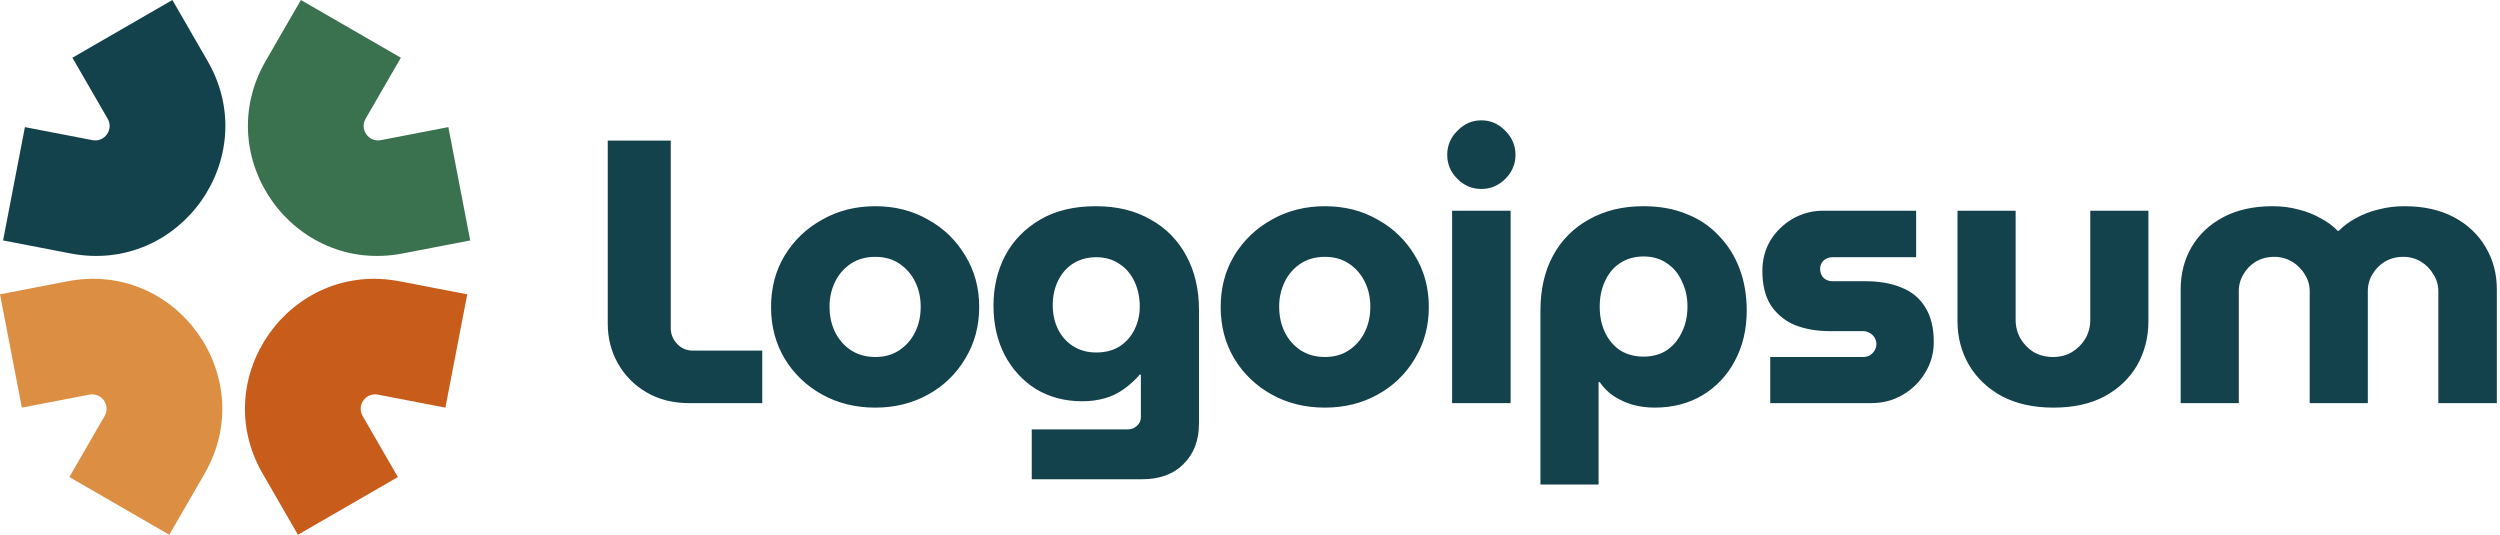
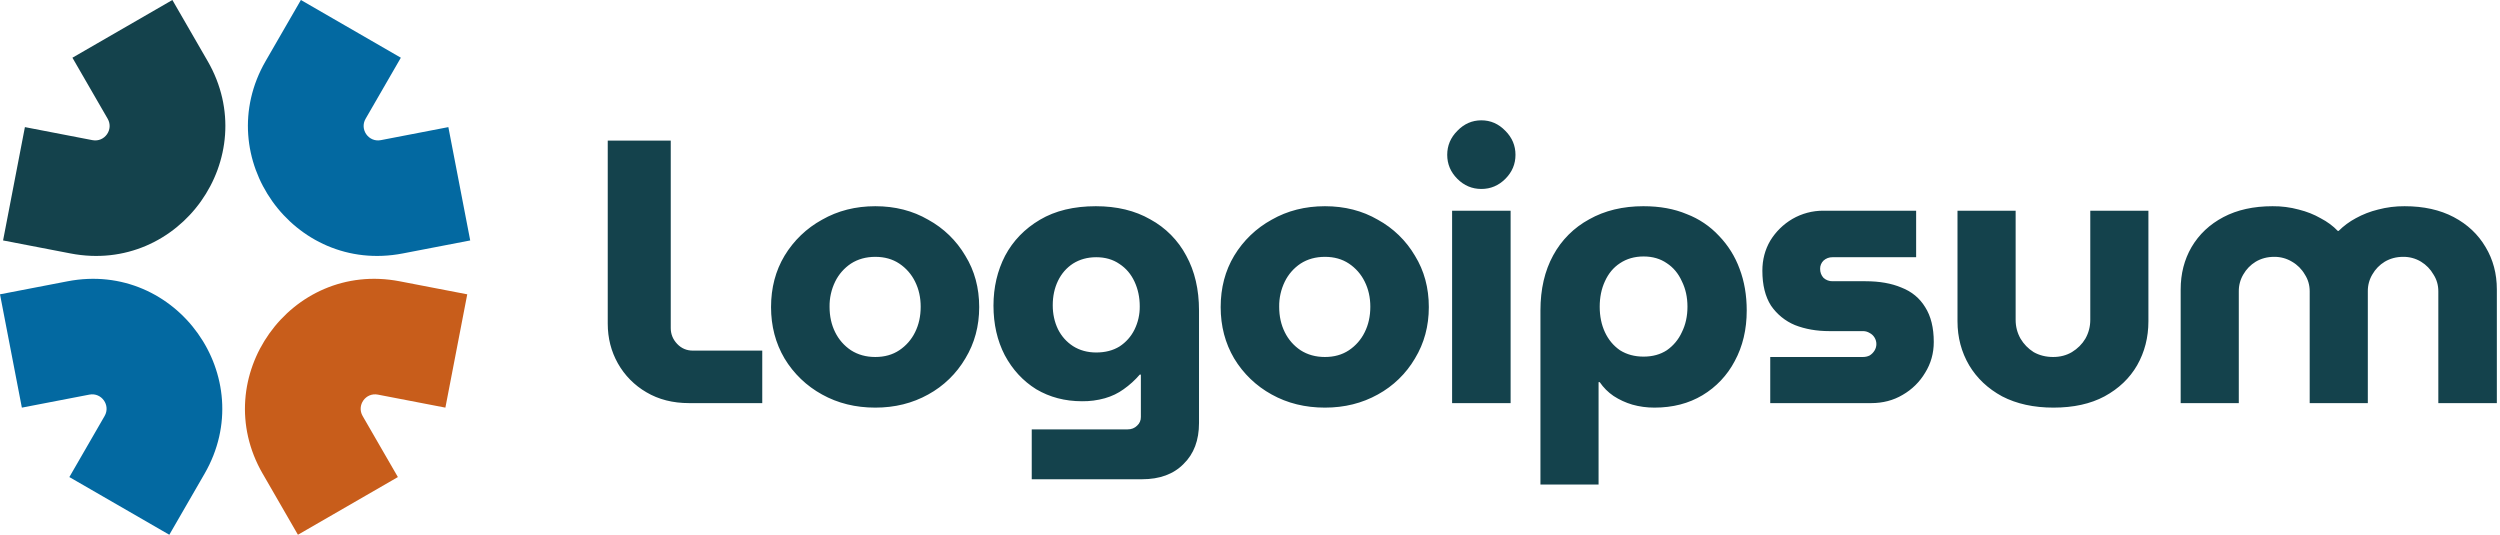
<svg xmlns="http://www.w3.org/2000/svg" width="187" height="40" fill="none" viewBox="0 0 187 40">
-   <path fill="#3A724F" fill-rule="evenodd" d="M19.87 4.567 22.507 0l7.476 4.317-2.636 4.566c-.463.801.23 1.775 1.138 1.6l5.052-.975 1.635 8.477-5.052.974c-8.172 1.576-14.411-7.184-10.25-14.392Z" clip-rule="evenodd" />
-   <path fill="#DC8E43" fill-rule="evenodd" d="M15.302 35.433 12.665 40l-7.477-4.316 2.637-4.567c.463-.801-.23-1.775-1.139-1.6l-5.051.974L0 22.015l5.052-.974c8.172-1.576 14.41 7.184 10.25 14.392Z" clip-rule="evenodd" />
+   <path fill="#0369a1" fill-rule="evenodd" d="M19.87 4.567 22.507 0l7.476 4.317-2.636 4.566c-.463.801.23 1.775 1.138 1.6l5.052-.975 1.635 8.477-5.052.974c-8.172 1.576-14.411-7.184-10.25-14.392Z" clip-rule="evenodd" />
+   <path fill="#0369a1" fill-rule="evenodd" d="M15.302 35.433 12.665 40l-7.477-4.316 2.637-4.567c.463-.801-.23-1.775-1.139-1.6l-5.051.974L0 22.015l5.052-.974c8.172-1.576 14.41 7.184 10.25 14.392Z" clip-rule="evenodd" />
  <path fill="#14424C" fill-rule="evenodd" d="M15.53 4.567 12.894 0 5.417 4.317l2.637 4.566c.462.801-.23 1.775-1.139 1.6l-5.052-.975L.23 17.985l5.051.974c8.173 1.576 14.412-7.184 10.25-14.392Z" clip-rule="evenodd" />
  <path fill="#C85D1B" fill-rule="evenodd" d="M19.65 35.433 22.285 40l7.477-4.316-2.637-4.567c-.462-.801.23-1.775 1.139-1.6l5.051.974 1.635-8.476-5.052-.974c-8.172-1.576-14.41 7.184-10.25 14.392Z" clip-rule="evenodd" />
  <path fill="#14424C" d="M163.114 30.153v-8.5c0-1.178.271-2.235.813-3.17.561-.954 1.356-1.702 2.385-2.245 1.029-.542 2.254-.813 3.675-.813a7.23 7.23 0 0 1 1.964.252c.599.15 1.141.365 1.627.645.505.262.935.58 1.291.954h.056a5.5 5.5 0 0 1 1.29-.954 6.772 6.772 0 0 1 1.656-.645 7.541 7.541 0 0 1 1.992-.252c1.421 0 2.646.27 3.675.813 1.028.543 1.823 1.29 2.384 2.245.562.935.842 1.991.842 3.17v8.5h-4.377v-8.36c0-.467-.121-.888-.364-1.262a2.663 2.663 0 0 0-.926-.954 2.508 2.508 0 0 0-1.347-.365c-.505 0-.963.122-1.374.365a2.654 2.654 0 0 0-.926.954 2.4 2.4 0 0 0-.337 1.262v8.36h-4.348v-8.36c0-.467-.122-.888-.365-1.262a2.585 2.585 0 0 0-.954-.954 2.508 2.508 0 0 0-1.347-.365c-.505 0-.963.122-1.374.365a2.654 2.654 0 0 0-.926.954 2.41 2.41 0 0 0-.337 1.262v8.36h-4.348ZM153.603 30.49c-1.477 0-2.759-.28-3.843-.842-1.066-.58-1.889-1.356-2.469-2.328-.58-.991-.87-2.086-.87-3.283v-8.276h4.349v8.164c0 .505.121.973.364 1.403.243.411.571.748.982 1.01.43.243.917.365 1.459.365.524 0 .991-.122 1.403-.365.43-.262.767-.599 1.01-1.01.243-.43.365-.898.365-1.403v-8.164h4.348v8.276c0 1.197-.281 2.292-.842 3.283-.561.972-1.374 1.749-2.44 2.328-1.048.561-2.32.842-3.816.842ZM132.414 30.153v-3.45h6.93c.187 0 .355-.038.505-.113.149-.093.271-.215.364-.364a.93.93 0 0 0 0-.982.9.9 0 0 0-.364-.337.934.934 0 0 0-.505-.14h-2.525c-.936 0-1.787-.15-2.553-.449a4.052 4.052 0 0 1-1.796-1.459c-.43-.673-.645-1.543-.645-2.609 0-.823.196-1.571.589-2.244a4.76 4.76 0 0 1 1.655-1.628 4.568 4.568 0 0 1 2.329-.617h6.929v3.479h-6.256a.97.97 0 0 0-.673.253.841.841 0 0 0-.253.617c0 .262.085.486.253.673a.97.97 0 0 0 .673.253h2.469c1.047 0 1.945.159 2.693.476.767.3 1.356.786 1.768 1.46.43.673.645 1.542.645 2.608 0 .842-.215 1.609-.645 2.3a4.613 4.613 0 0 1-1.684 1.656c-.692.412-1.477.617-2.356.617h-7.547ZM122.94 15.425c1.216 0 2.291.196 3.226.589a6.41 6.41 0 0 1 2.413 1.627 6.993 6.993 0 0 1 1.543 2.469c.355.935.533 1.973.533 3.114 0 1.421-.299 2.684-.898 3.787a6.471 6.471 0 0 1-2.412 2.553c-1.029.617-2.226.926-3.591.926-.58 0-1.132-.075-1.656-.224a5.312 5.312 0 0 1-1.402-.646 3.9 3.9 0 0 1-1.038-1.038h-.085v7.66h-4.348V23.223c0-1.59.318-2.965.954-4.124a6.666 6.666 0 0 1 2.693-2.694c1.16-.654 2.516-.981 4.068-.981Zm0 3.759c-.673 0-1.262.168-1.767.505-.487.318-.861.767-1.123 1.347-.261.56-.392 1.197-.392 1.907 0 .711.131 1.347.392 1.908.262.561.636 1.01 1.123 1.347.505.318 1.094.477 1.767.477.673 0 1.253-.16 1.739-.477a3.297 3.297 0 0 0 1.123-1.347c.28-.561.42-1.197.42-1.908 0-.71-.14-1.346-.42-1.907-.262-.58-.636-1.03-1.123-1.347-.486-.337-1.066-.505-1.739-.505ZM108.617 30.153V15.761h4.377v14.392h-4.377Zm2.188-16.019c-.692 0-1.29-.252-1.795-.757-.505-.505-.758-1.104-.758-1.796s.253-1.29.758-1.795c.505-.524 1.103-.786 1.795-.786s1.291.262 1.796.786c.505.505.757 1.103.757 1.795s-.252 1.29-.757 1.796c-.505.505-1.104.757-1.796.757ZM99.105 30.49c-1.477 0-2.805-.327-3.984-.982a7.462 7.462 0 0 1-2.805-2.693c-.673-1.141-1.01-2.422-1.01-3.844 0-1.44.337-2.721 1.01-3.843a7.462 7.462 0 0 1 2.805-2.693c1.179-.674 2.507-1.01 3.984-1.01 1.478 0 2.796.336 3.956 1.01a7.25 7.25 0 0 1 2.777 2.693c.692 1.122 1.038 2.403 1.038 3.843 0 1.422-.346 2.703-1.038 3.844a7.25 7.25 0 0 1-2.777 2.693c-1.178.655-2.497.982-3.956.982Zm0-3.787c.692 0 1.291-.169 1.796-.505a3.424 3.424 0 0 0 1.178-1.347c.281-.561.421-1.197.421-1.908 0-.692-.14-1.318-.421-1.88a3.423 3.423 0 0 0-1.178-1.346c-.505-.337-1.104-.505-1.796-.505s-1.3.168-1.823.505a3.428 3.428 0 0 0-1.179 1.347 4.144 4.144 0 0 0-.42 1.88c0 .71.14 1.346.42 1.907a3.43 3.43 0 0 0 1.179 1.347c.523.336 1.131.505 1.823.505ZM77.174 35.849v-3.732h7.181c.281 0 .515-.093.702-.28a.83.83 0 0 0 .28-.646v-3.17h-.084a6.59 6.59 0 0 1-1.206 1.094c-.412.3-.88.524-1.403.674a6.023 6.023 0 0 1-1.711.224c-1.272 0-2.413-.3-3.423-.898-.991-.617-1.777-1.468-2.357-2.553-.56-1.084-.841-2.319-.841-3.703 0-1.365.29-2.609.87-3.731.598-1.122 1.468-2.02 2.609-2.693 1.14-.674 2.534-1.01 4.18-1.01 1.571 0 2.927.327 4.068.982a6.624 6.624 0 0 1 2.693 2.72c.636 1.16.954 2.526.954 4.097v8.416c0 1.29-.383 2.31-1.15 3.058-.748.767-1.786 1.15-3.114 1.15h-8.248Zm4.825-9.483c.673 0 1.253-.15 1.74-.449a3.18 3.18 0 0 0 1.121-1.262 3.834 3.834 0 0 0 .393-1.74c0-.673-.13-1.29-.392-1.851-.262-.561-.636-1.001-1.123-1.319-.486-.337-1.066-.505-1.74-.505-.654 0-1.234.159-1.739.477-.486.318-.86.748-1.122 1.29-.261.543-.392 1.15-.392 1.824 0 .655.13 1.253.392 1.796.262.523.636.944 1.123 1.262.504.318 1.084.477 1.739.477ZM65.473 30.49c-1.477 0-2.805-.327-3.983-.982a7.46 7.46 0 0 1-2.806-2.693c-.673-1.141-1.01-2.422-1.01-3.844 0-1.44.337-2.721 1.01-3.843a7.46 7.46 0 0 1 2.806-2.693c1.178-.674 2.506-1.01 3.983-1.01 1.478 0 2.796.336 3.956 1.01a7.252 7.252 0 0 1 2.777 2.693c.692 1.122 1.038 2.403 1.038 3.843 0 1.422-.346 2.703-1.038 3.844a7.252 7.252 0 0 1-2.777 2.693c-1.178.655-2.497.982-3.956.982Zm0-3.787c.692 0 1.29-.169 1.796-.505a3.43 3.43 0 0 0 1.178-1.347c.28-.561.42-1.197.42-1.908 0-.692-.14-1.318-.42-1.88a3.429 3.429 0 0 0-1.178-1.346c-.505-.337-1.104-.505-1.796-.505s-1.3.168-1.823.505a3.428 3.428 0 0 0-1.179 1.347 4.145 4.145 0 0 0-.42 1.88c0 .71.14 1.346.42 1.907a3.43 3.43 0 0 0 1.179 1.347c.523.336 1.131.505 1.823.505ZM51.547 30.153c-1.216 0-2.282-.27-3.198-.813a5.763 5.763 0 0 1-2.132-2.16c-.505-.898-.758-1.89-.758-2.974V10.515h4.713v14.027c0 .45.16.842.477 1.179.318.336.71.505 1.178.505h5.19v3.927h-5.47Z" />
</svg>
